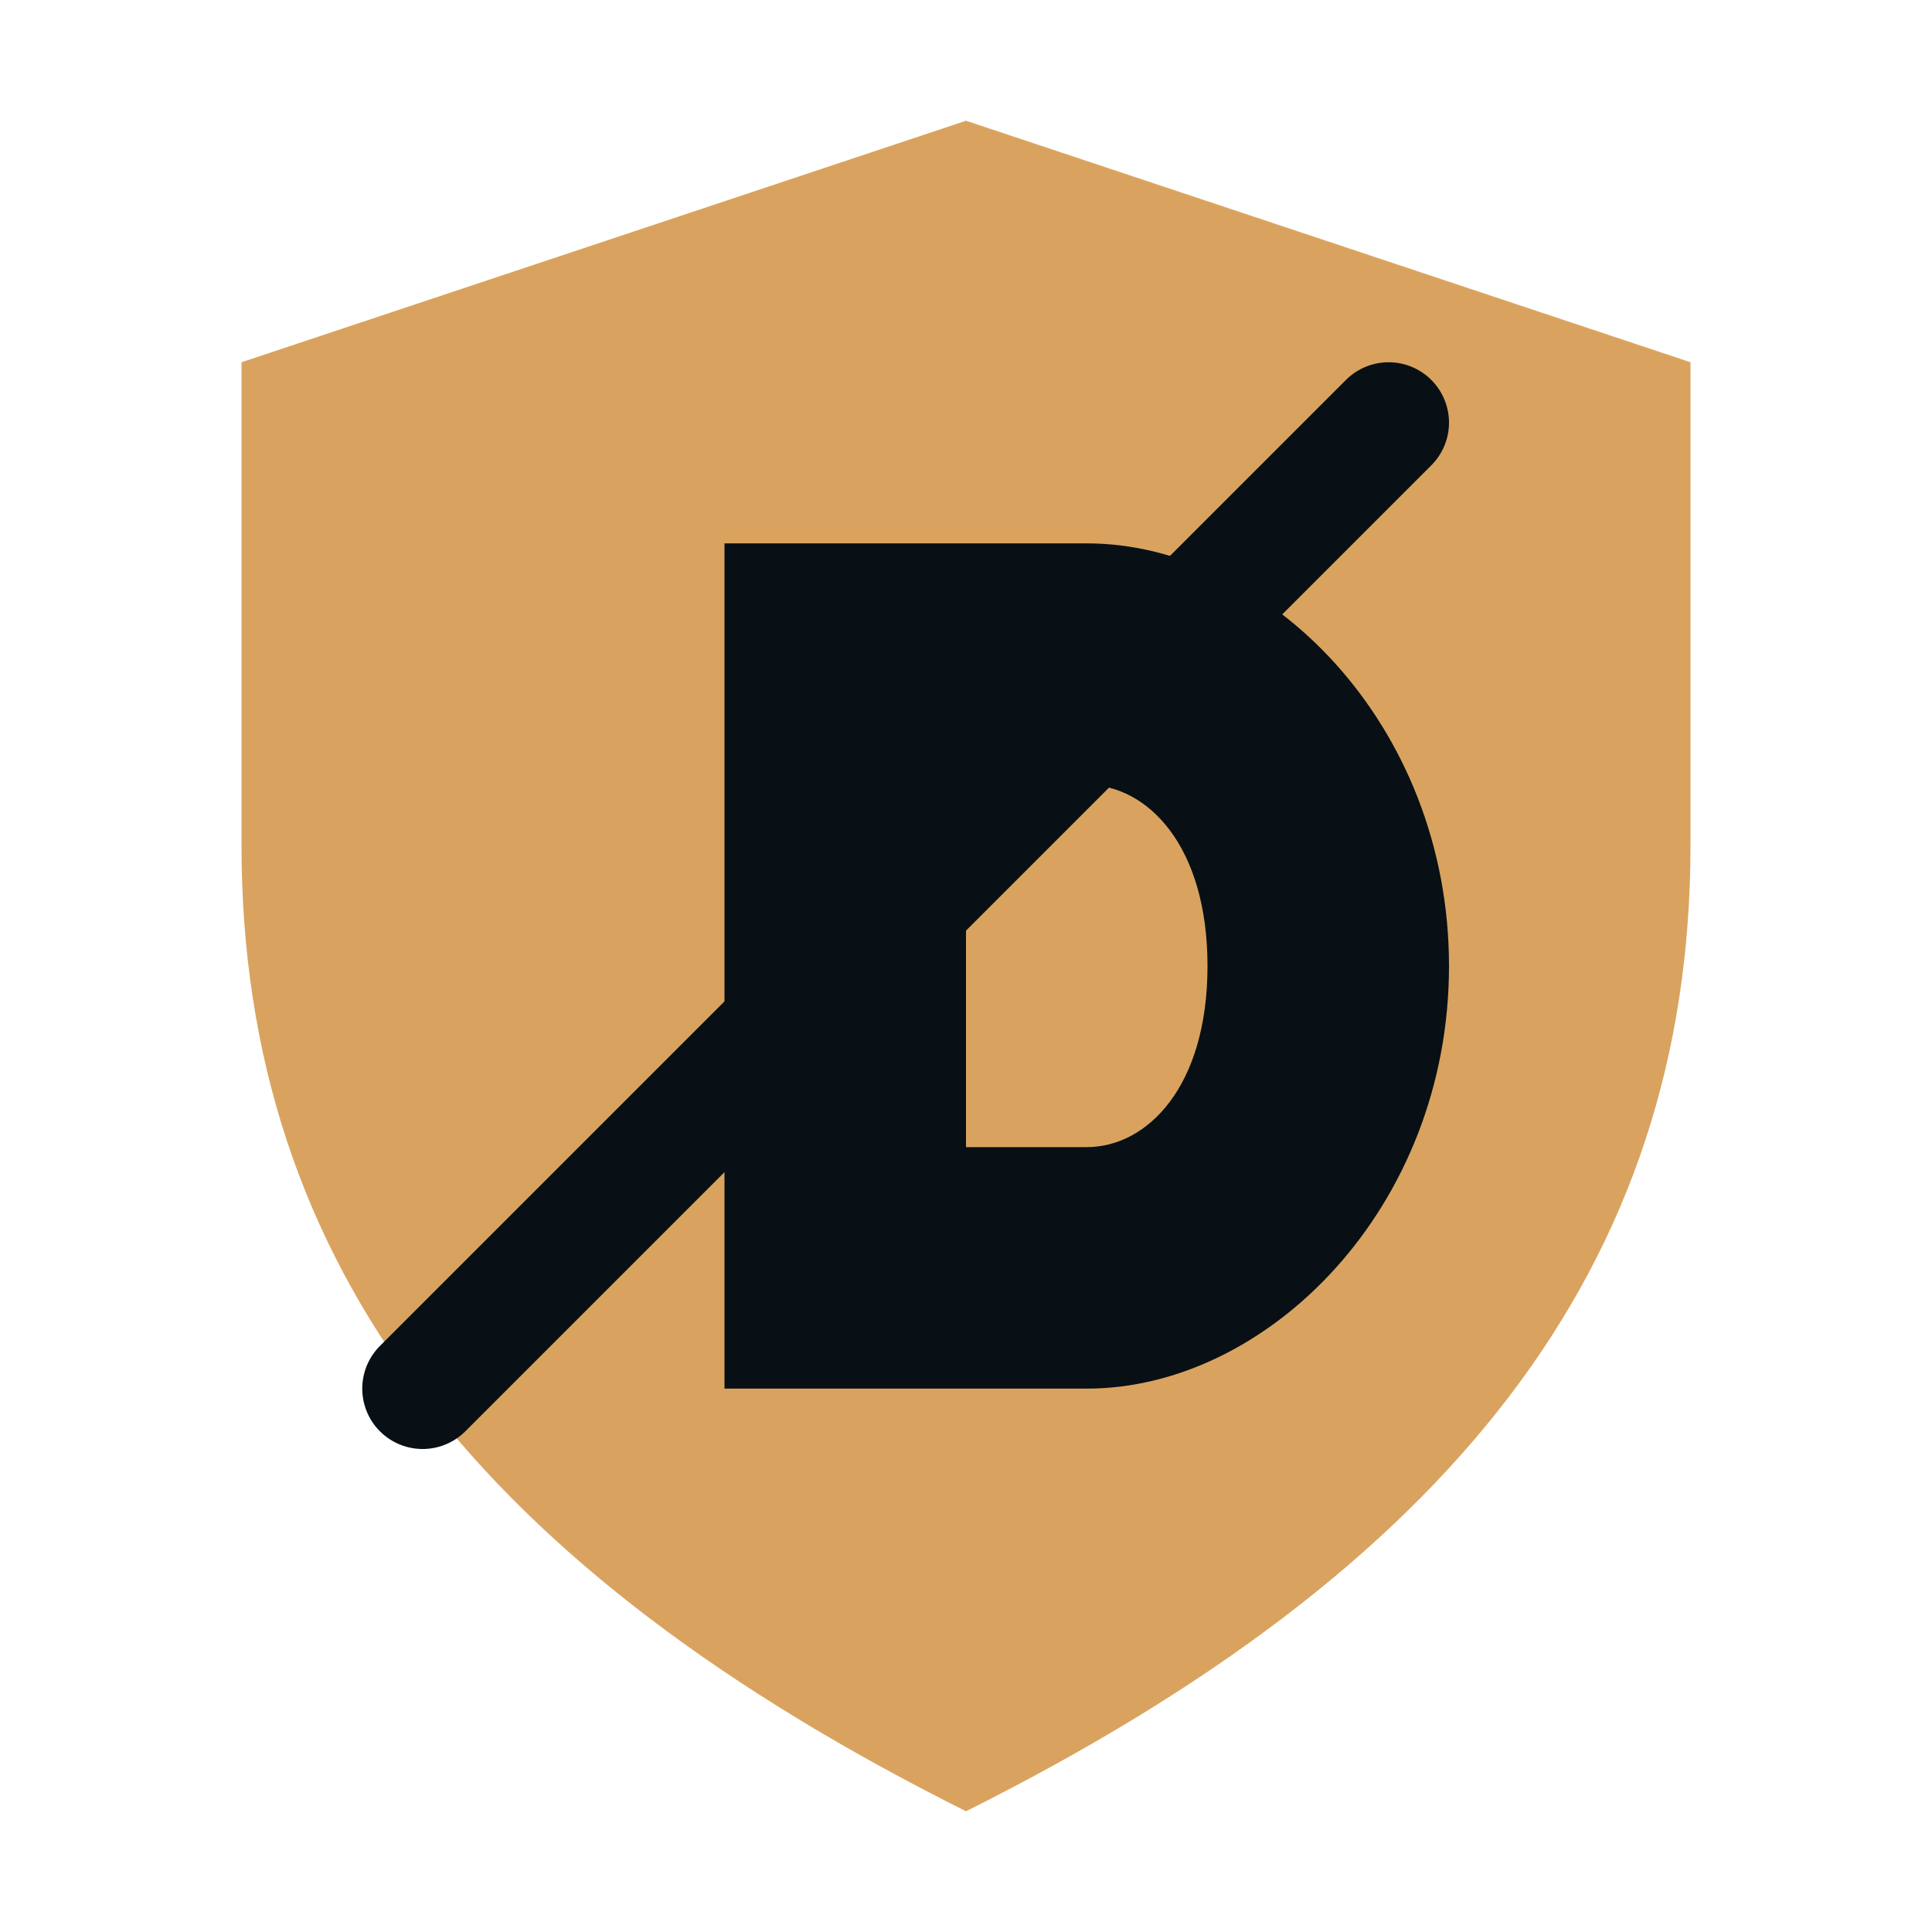
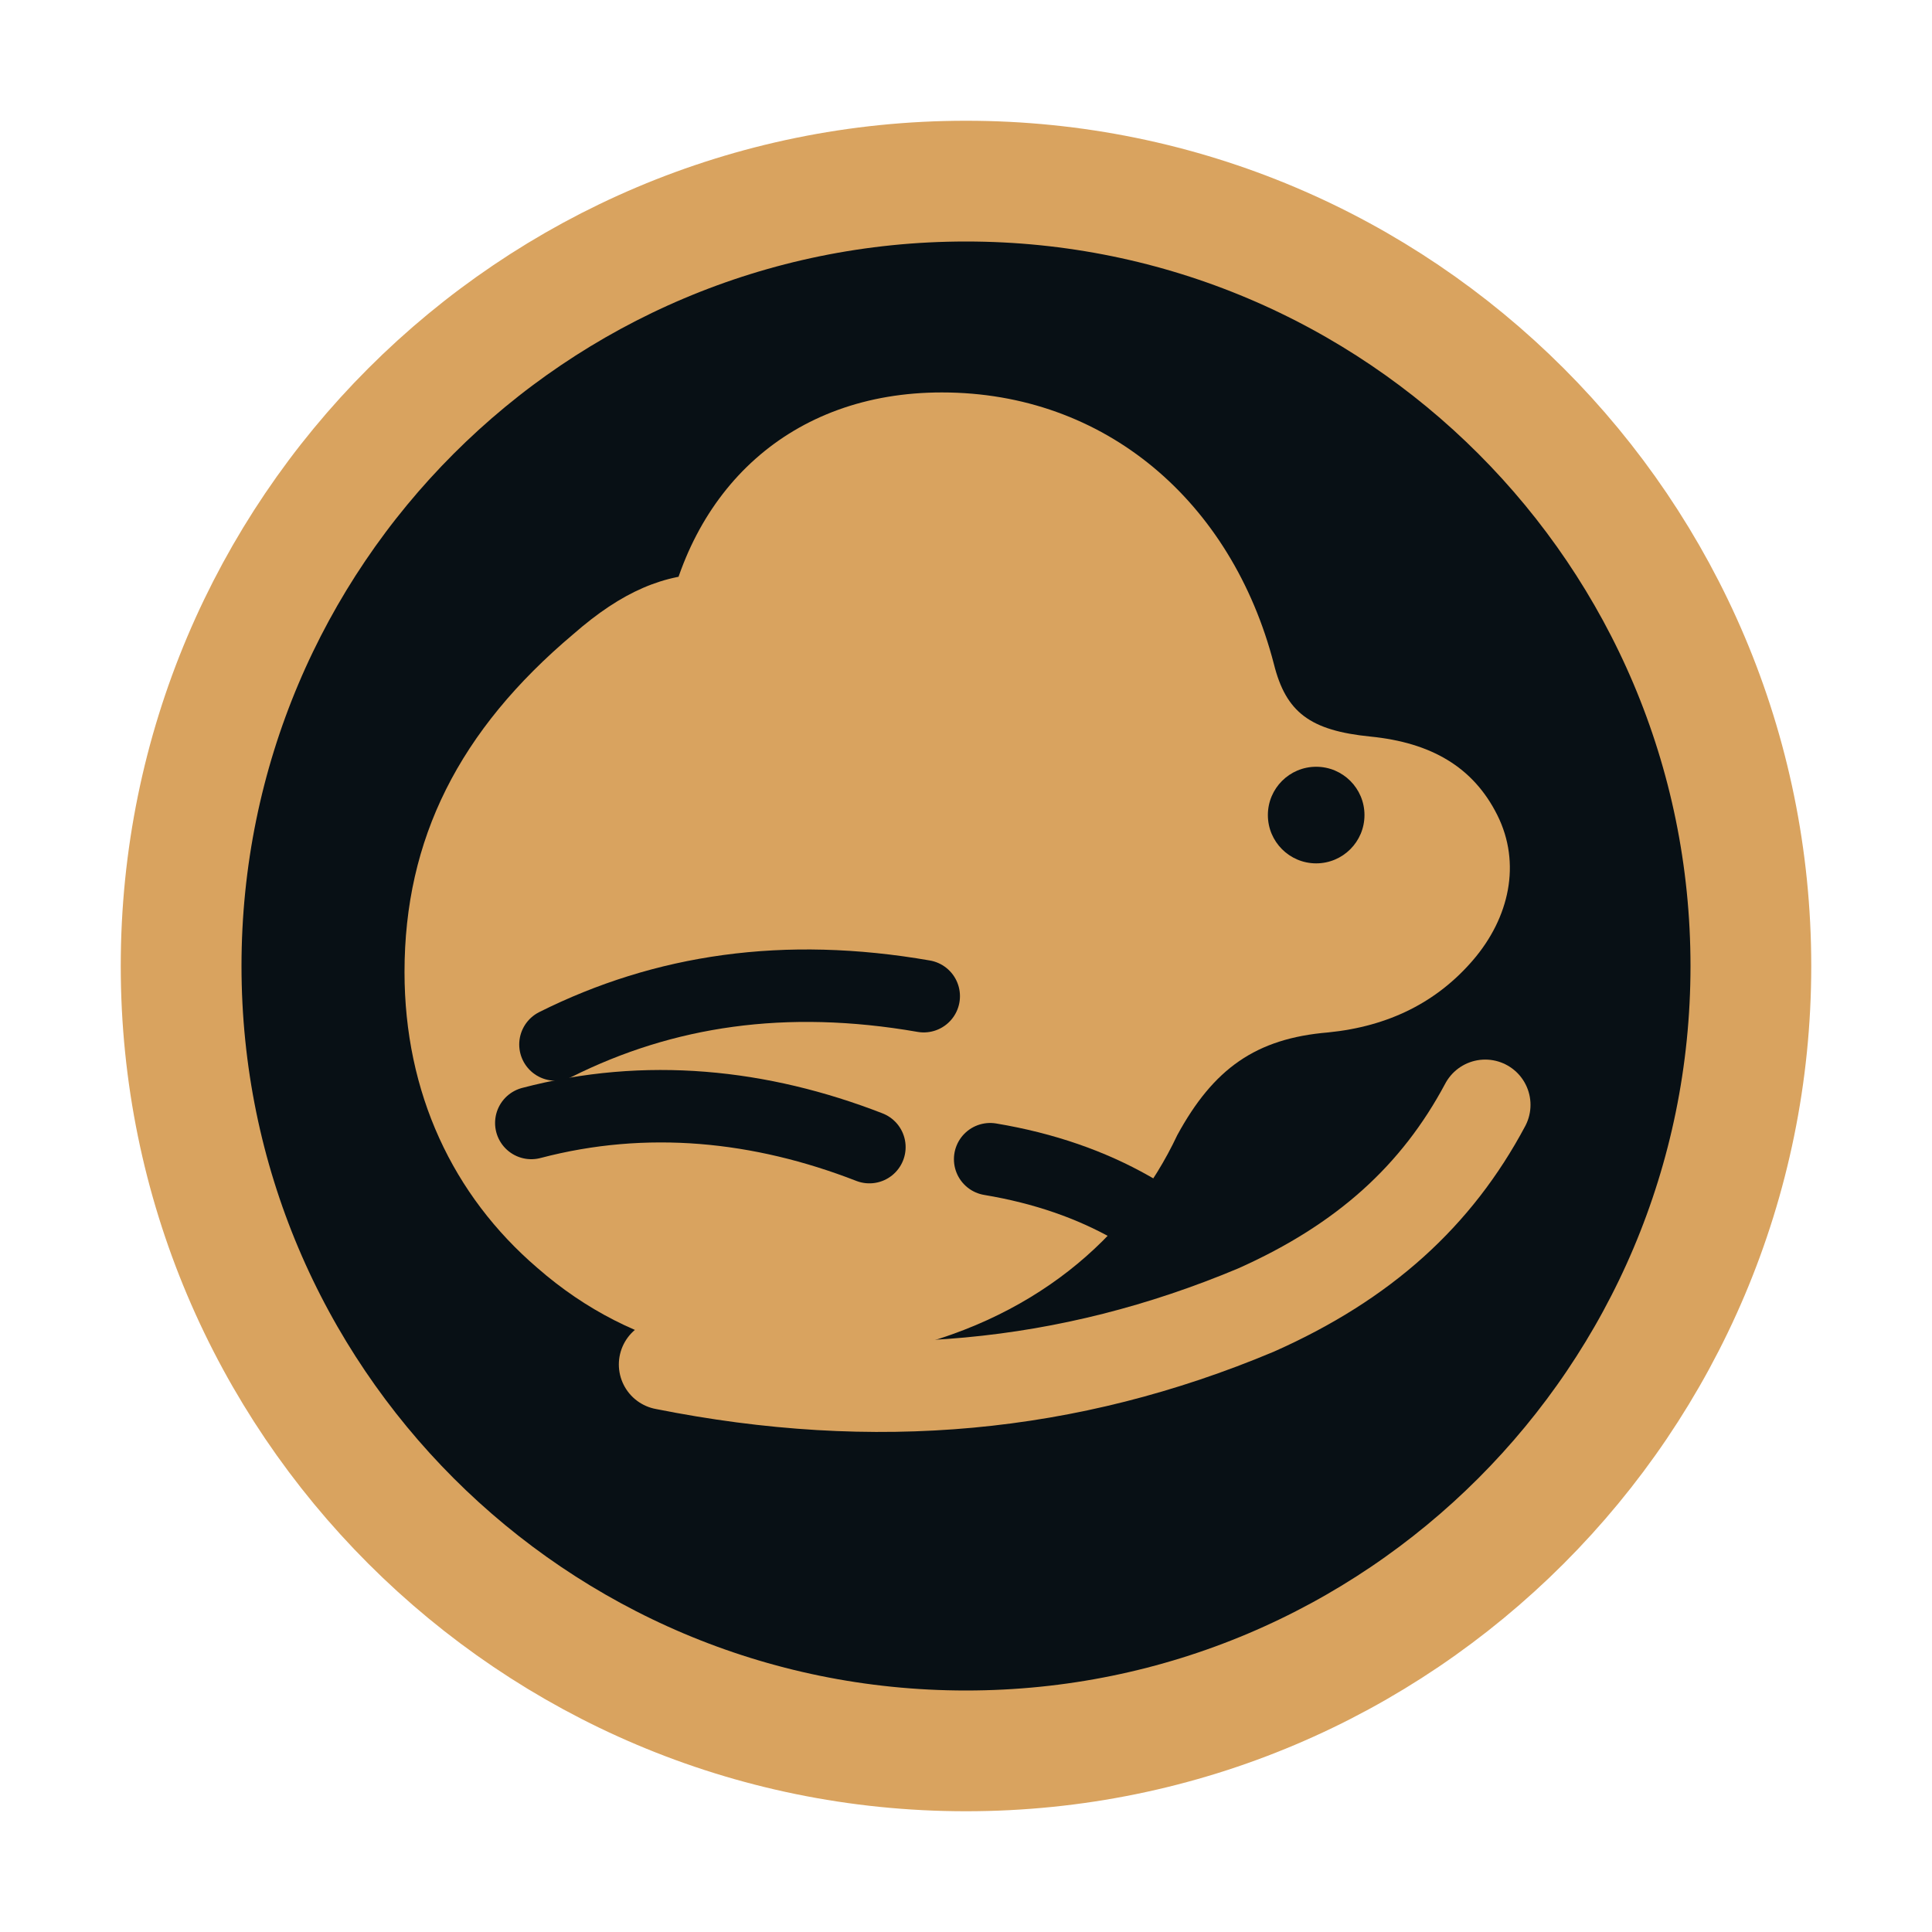
<svg xmlns="http://www.w3.org/2000/svg" viewBox="0 0 32 32" role="img" aria-labelledby="title desc">
-   <path d="M16 2 28 6v8c0 7-4 12-12 16C8 26 4 21 4 14V6l12-4z" fill="#d9a35f" />
-   <path d="M12 9h6c3 0 6 3 6 7s-3 7-6 7h-6V9zm4 4v6h2c1 0 2-1 2-3s-1-3-2-3h-2z" fill="#081015" />
-   <path d="M7 23 23 7" stroke="#081015" stroke-width="2" stroke-linecap="round" />
+   <circle cx="16" cy="16" r="13" fill="#081015" stroke="#d9a35f" stroke-width="2" />
+   <path d="M11 10.5c.4-2.4 2.1-4 4.6-4 2.7 0 4.8 1.8 5.5 4.5.2.8.6 1.1 1.6 1.2 1 .1 1.7.5 2.1 1.3.4.8.2 1.7-.4 2.4-.6.7-1.4 1.1-2.4 1.2-1.2.1-1.9.6-2.5 1.7-.8 1.7-2.4 3.1-4.8 3.6-2.2.4-4.2 0-5.8-1.4-1.4-1.2-2.2-2.9-2.2-4.9 0-2.2.9-4 2.8-5.6.8-.7 1.5-1 2.3-1z" fill="#d9a35f" />
+   <path d="M14 8.6c.3-.9 1.1-1.6 2.1-1.6 1.2 0 2.2.8 2.5 2 .1.5 0 .9-.3 1.3-.4.4-.8.5-1.4.5-1.4 0-2.6-.8-2.9-2.2z" fill="#d9a35f" />
+   <circle cx="21.8" cy="13.5" r="0.8" fill="#081015" />
+   <path d="M9.2 17.3c1.8-.9 3.8-1.2 6.1-.8" fill="none" stroke="#081015" stroke-width="1.2" stroke-linecap="round" />
+   <path d="M8.8 18.6c1.9-.5 3.8-.3 5.6.4" fill="none" stroke="#081015" stroke-width="1.2" stroke-linecap="round" />
+   <path d="M16.4 19.2c1.8.3 3.1 1.1 4 2.2" fill="none" stroke="#081015" stroke-width="1.2" stroke-linecap="round" />
+   <path d="M11 22.6c3.5.7 6.7.4 9.8-.9 1.8-.8 3-1.9 3.8-3.4" fill="none" stroke="#d9a35f" stroke-width="1.5" stroke-linecap="round" />
</svg>
